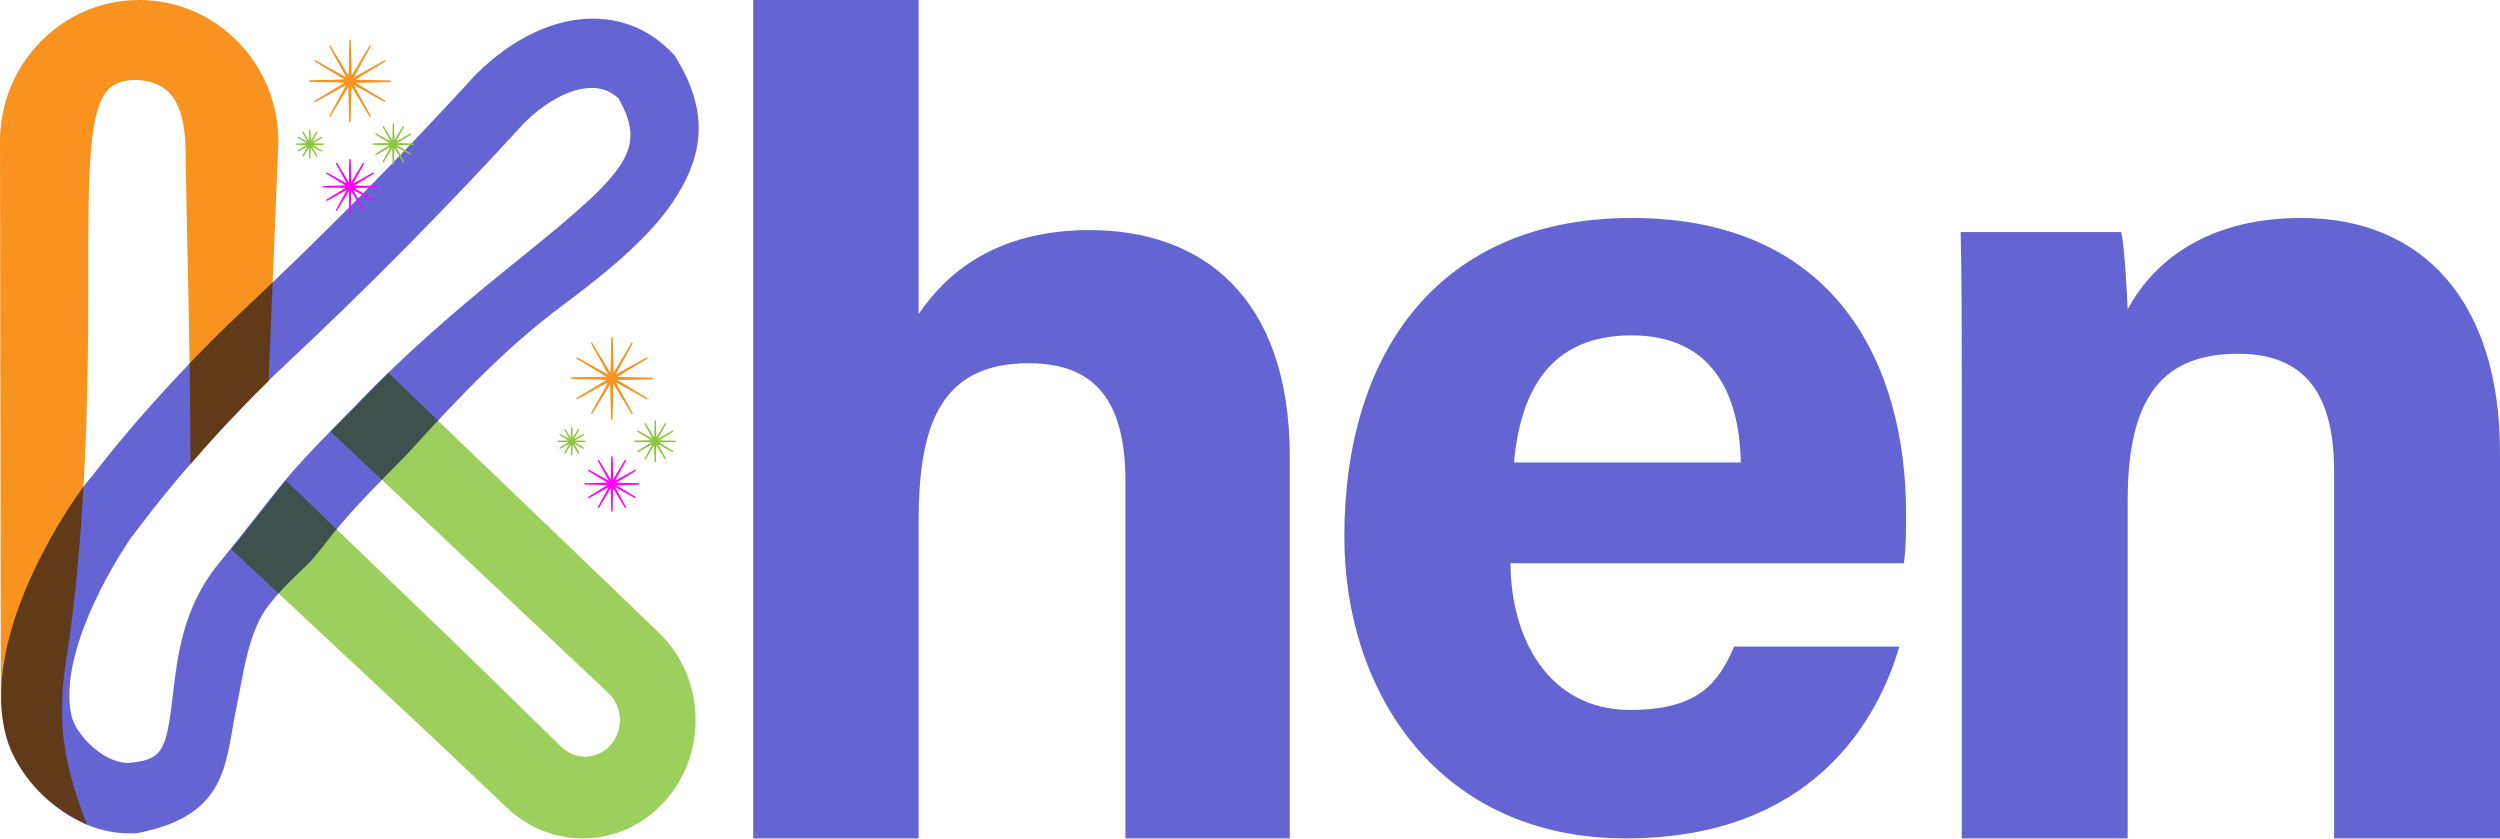
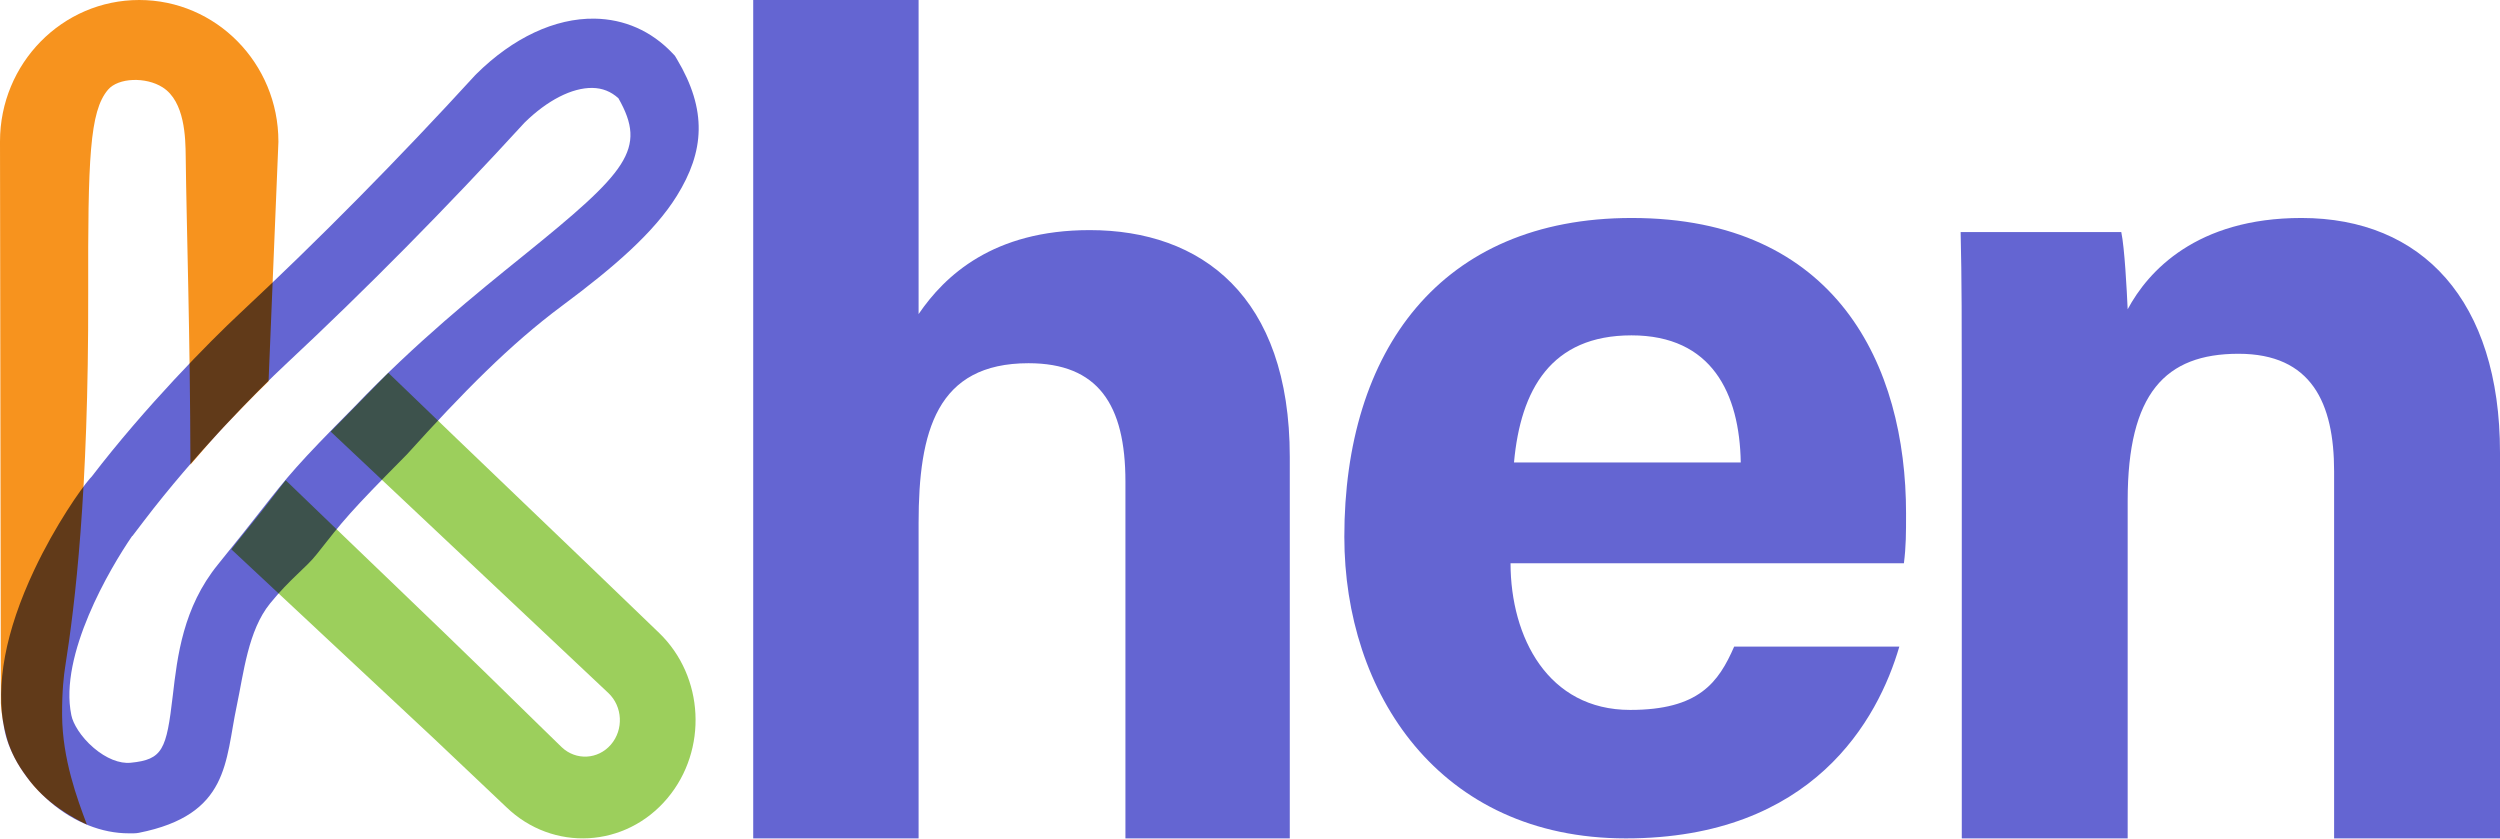
<svg xmlns="http://www.w3.org/2000/svg" xmlns:xlink="http://www.w3.org/1999/xlink" viewBox="0 0 894.57 300">
  <defs>
    <style>
      .cls-1 {
        fill: #9ccf5c;
      }

      .cls-2 {
        fill: #f0f;
      }

      .cls-3 {
        fill: #8cc63f;
      }

      .cls-4 {
        fill: url(#radial-gradient-7);
      }

      .cls-4, .cls-5, .cls-6, .cls-7, .cls-8, .cls-9, .cls-10, .cls-11 {
        opacity: 0;
      }

      .cls-5 {
        fill: url(#radial-gradient-5);
      }

      .cls-6 {
        fill: url(#radial-gradient-6);
      }

      .cls-7 {
        fill: url(#radial-gradient-4);
      }

      .cls-8 {
        fill: url(#radial-gradient-8);
      }

      .cls-9 {
        fill: url(#radial-gradient-3);
      }

      .cls-10 {
        fill: url(#radial-gradient-2);
      }

      .cls-12 {
        isolation: isolate;
      }

      .cls-13 {
        mix-blend-mode: multiply;
      }

      .cls-14 {
        fill: #6465d2;
      }

      .cls-15 {
        fill: #f7931e;
      }

      .cls-11 {
        fill: url(#radial-gradient);
      }
    
      .hen-p { fill: #6465d2; }
</style>
    <radialGradient id="radial-gradient" cx="34.35" cy="69.93" fx="34.35" fy="69.93" r="7.76" gradientTransform="translate(92.73 -40.59) scale(.95)" gradientUnits="userSpaceOnUse">
      <stop offset=".24" stop-color="#66cbe6" />
      <stop offset=".28" stop-color="#6bcce6" stop-opacity=".88" />
      <stop offset=".34" stop-color="#74cfe7" stop-opacity=".68" />
      <stop offset=".42" stop-color="#7dd1e9" stop-opacity=".49" />
      <stop offset=".49" stop-color="#84d3e9" stop-opacity=".34" />
      <stop offset=".57" stop-color="#8ad5ea" stop-opacity=".22" />
      <stop offset=".66" stop-color="#8ed6eb" stop-opacity=".12" />
      <stop offset=".75" stop-color="#91d7eb" stop-opacity=".05" />
      <stop offset=".85" stop-color="#93d7eb" stop-opacity=".01" />
      <stop offset="1" stop-color="#94d8ec" stop-opacity="0" />
    </radialGradient>
    <radialGradient id="radial-gradient-2" cx="46.91" cy="88.07" fx="46.91" fy="88.07" r="3.88" gradientTransform="translate(92.73 -40.59) scale(.95)" gradientUnits="userSpaceOnUse">
      <stop offset=".24" stop-color="#fff" />
      <stop offset=".3" stop-color="#fff" stop-opacity=".8" />
      <stop offset=".37" stop-color="#fff" stop-opacity=".61" />
      <stop offset=".44" stop-color="#fff" stop-opacity=".45" />
      <stop offset=".51" stop-color="#fff" stop-opacity=".31" />
      <stop offset=".59" stop-color="#fff" stop-opacity=".2" />
      <stop offset=".67" stop-color="#fff" stop-opacity=".11" />
      <stop offset=".76" stop-color="#fff" stop-opacity=".05" />
      <stop offset=".86" stop-color="#fff" stop-opacity=".01" />
      <stop offset="1" stop-color="#fff" stop-opacity="0" />
    </radialGradient>
    <radialGradient id="radial-gradient-3" cx="22.71" cy="88.07" fx="22.71" fy="88.07" r="2.59" xlink:href="#radial-gradient-2" />
    <radialGradient id="radial-gradient-4" cx="34.35" cy="100.32" fx="34.35" fy="100.32" r="5.17" xlink:href="#radial-gradient-2" />
    <radialGradient id="radial-gradient-5" cx="132.95" cy="188.63" fx="132.95" fy="188.63" xlink:href="#radial-gradient" />
    <radialGradient id="radial-gradient-6" cx="145.51" cy="206.78" fx="145.51" fy="206.78" r="3.88" xlink:href="#radial-gradient-2" />
    <radialGradient id="radial-gradient-7" cx="121.32" cy="206.78" fx="121.32" fy="206.78" r="2.59" xlink:href="#radial-gradient-2" />
    <radialGradient id="radial-gradient-8" cx="132.95" cy="219.02" fx="132.95" fy="219.02" r="5.17" xlink:href="#radial-gradient-2" />
  </defs>
  <g class="cls-12">
    <g id="Purple">
      <path class="hen-p" d="M328.7,0v112.39c9.38-13.77,26.71-30.05,61.22-30.05,39.86,0,71.6,23.48,71.6,81.18v136.48h-58.81v-127.67c0-27.66-9.86-42.36-34.68-42.36-32.88,0-39.33,24.35-39.33,57.17v112.86h-59.18V0h59.18Z" />
      <path class="hen-p" d="M540.51,201.56c.05,26.54,13.41,52.47,42.81,52.47,24.59,0,31.61-9.82,37.21-22.65h59.1c-7.56,25.97-30.86,68.62-97.86,68.62s-100.73-52.25-100.73-107.92c0-66.55,34.34-114.08,102.84-114.08,73.25,0,98.16,52.71,98.16,105.67,0,7.18,0,11.84-.77,17.89h-140.76ZM622.89,165.49c-.41-24.7-10.33-45.49-39.1-45.49s-39.68,19.41-42.04,45.49h81.14Z" />
      <path class="hen-p" d="M701.98,137.69c0-18.44,0-38.63-.41-54.66h57.48c1.19,5.6,1.97,20.67,2.29,27.64,7.29-13.63,24.64-32.67,62.19-32.67,43.06,0,71.04,29.45,71.04,83.97v138.03h-59.36v-131.35c0-24.39-8.03-42.06-34.22-42.06s-39.65,14.19-39.65,52.5v120.91h-59.36v-162.31Z" />
      <g>
        <path class="cls-15 p stem" d="M99.63,50.64l-3.53,85.78c-6.24,6.04-11.51,11.63-14.76,15.01-4.37,4.54-9.22,10.21-13.2,14.82-.11-47.11-1.39-84.88-1.69-110.32-.08-6.41-.23-19.61-8.29-24.7-6.01-3.8-15.83-3.45-19.51.87-6.6,7.74-7.2,24.6-7.09,73.14.17,71.28-4.74,111.33-8.26,133.53-.37,2.35-1.15,8.2-1.08,17.19.12,15.68,5.4,29.87,8.88,39.11-4.77-2.27-14.82-7.72-21.19-16.63-1.75-2.45-5.51-7.19-7.52-14.57-1.35-4.97-1.98-9.22-2.08-12.27C.2,184.62.1,117.63,0,50.64,0,22.67,22.3,0,49.81,0s49.81,22.67,49.81,50.64Z" />
        <path class="cls-1 p dn" d="M102.23,171.85c29.09,28.08,54.15,51.94,71.18,68.57,16.05,15.68,25.82,25.28,27.61,26.97,5.11,4.82,12.97,4.4,17.58-.95,4.61-5.36,4.21-13.63-.91-18.46-34.02-32.11-65.33-61.42-99.35-93.53,6.92-7.05,13.69-13.98,20.61-21.04,33.17,32.01,63.78,61.1,96.95,93.11,16.11,15.59,17.42,41.82,2.94,59.09h0c-14.97,17.86-41.03,19.29-57.7,3.17l-25.82-24.46-72.53-67.75c.46-.74,9.91-12.4,10.85-13.63" />
        <g class="cls-13">
          <path class="cls-14 p up" d="M46.1,298.19c-9.68,0-19.58-3.93-28.22-11.29-8.44-7.19-14.53-16.83-16.3-25.81-3.28-15.94.32-35.18,10.69-57.18,7.59-16.09,16.82-29.14,19.86-32.63.22-.26.45-.5.68-.73,19.07-24.89,42.19-48.32,52.93-58.33,28.38-26.5,56.74-55.2,84.29-85.31l.43-.44c13.11-12.97,28.13-20,42.26-19.8,10.69.16,20.31,4.4,27.82,12.28l.96,1.01.72,1.2c10.93,18.29,9.84,33.03-.02,48.91-8.07,13-22.3,25.4-41.09,39.36-18.7,13.9-35.37,30.9-55.52,53.19l-.6.61c-19.82,20.01-22.1,22.91-31.7,35.14-3.78,4.81-9.48,8.72-16.65,17.56-7.89,9.71-9.45,24.97-11.94,36.71-4.2,19.79-2.52,38.91-35.04,45.37-1.16.23-2.36.18-3.54.18ZM47.29,191.79c-7.96,11.59-26.21,42.59-21.77,64.08l.03.14c.54,2.78,3.27,7.6,7.99,11.61,4.44,3.78,9.26,5.72,13.24,5.31,11.48-1.14,12.79-4.68,15.05-24.05,1.63-14.04,3.67-31.52,16.15-46.88,7.04-8.68,11.68-14.58,15.41-19.33,10.06-12.8,12.77-16.25,33.52-37.21,22.2-23.16,43.3-40.2,60.26-53.89,37.37-30.17,44.45-38.24,34.12-56.41-2.68-2.43-5.74-3.64-9.33-3.7-7.29-.08-16.1,4.41-24.25,12.41-27.92,30.5-56.67,59.59-85.46,86.47-10.31,9.6-32.58,32.2-50.76,56.07l-4.1,5.38h-.09Z" />
        </g>
      </g>
      <g>
-         <g transform="translate(125.85 17.0) scale(1.3) translate(-125.85 -17.0)">
-           <g class="spark">
-             <g>
-               <polygon class="cls-15" stroke="#f7931e" stroke-width="0.5" stroke-linejoin="round" vector-effect="non-scaling-stroke" points="125.38 15.13 125.58 25.5 130.91 16.62 125.93 25.7 134.96 20.69 126.13 26.05 136.44 26.26 126.13 26.46 134.96 31.82 125.93 26.81 130.91 35.89 125.58 27.01 125.38 37.38 125.18 27.01 119.85 35.89 124.83 26.81 115.8 31.82 124.63 26.46 114.32 26.26 124.63 26.05 115.8 20.69 124.83 25.7 119.85 16.62 125.18 25.5 125.38 15.13" />
-               <polygon id="Star_2" data-name="Star 2" class="cls-15" points="125.61 14.26 125.84 25.82 137.31 26.49 125.82 26.72 125.15 38.26 124.93 26.7 113.45 26.02 124.94 25.8 125.61 14.26" />
-               <ellipse class="cls-11" cx="125.38" cy="26.26" rx="7.37" ry="7.42" />
-             </g>
-             <g>
-               <polygon class="cls-3" stroke="#8cc63f" stroke-width="0.5" stroke-linejoin="round" vector-effect="non-scaling-stroke" points="137.31 38.04 137.41 43.22 140.08 38.78 137.59 43.32 142.1 40.82 137.69 43.5 142.84 43.6 137.69 43.7 142.1 46.38 137.59 43.88 140.08 48.42 137.41 43.98 137.31 49.16 137.21 43.98 134.55 48.42 137.04 43.88 132.52 46.38 136.94 43.7 131.78 43.6 136.94 43.5 132.52 40.82 137.04 43.32 134.55 38.78 137.21 43.22 137.31 38.04" />
-               <polygon id="Star_2-2" data-name="Star 2" class="cls-3" points="137.43 37.6 137.54 43.38 143.28 43.72 137.53 43.83 137.2 49.6 137.08 43.82 131.35 43.48 137.09 43.37 137.43 37.6" />
-               <ellipse class="cls-10" cx="137.31" cy="43.6" rx="3.69" ry="3.71" />
-             </g>
-             <g>
-               <polygon class="cls-3" stroke="#8cc63f" stroke-width="0.5" stroke-linejoin="round" vector-effect="non-scaling-stroke" points="114.32 39.89 114.39 43.35 116.16 40.39 114.5 43.42 117.51 41.75 114.57 43.53 118.01 43.6 114.57 43.67 117.51 45.46 114.5 43.79 116.16 46.81 114.39 43.85 114.32 47.31 114.25 43.85 112.48 46.81 114.14 43.79 111.13 45.46 114.07 43.67 110.63 43.6 114.07 43.53 111.13 41.75 114.14 43.42 112.48 40.39 114.25 43.35 114.32 39.89" />
-               <polygon id="Star_2-3" data-name="Star 2" class="cls-3" points="114.4 39.6 114.47 43.45 118.3 43.68 114.47 43.75 114.24 47.6 114.17 43.75 110.34 43.52 114.18 43.45 114.4 39.6" />
-               <ellipse class="cls-9" cx="114.32" cy="43.6" rx="2.46" ry="2.47" />
-             </g>
-             <g>
-               <polygon class="cls-2" stroke="#f0f" stroke-width="0.5" stroke-linejoin="round" vector-effect="non-scaling-stroke" points="125.38 47.89 125.52 54.81 129.07 48.89 125.75 54.94 131.77 51.6 125.88 55.18 132.76 55.31 125.88 55.45 131.77 59.02 125.75 55.68 129.07 61.73 125.52 55.81 125.38 62.73 125.25 55.81 121.69 61.73 125.01 55.68 118.99 59.02 124.88 55.45 118.01 55.31 124.88 55.18 118.99 51.6 125.01 54.94 121.69 48.89 125.25 54.81 125.38 47.89" />
-               <polygon id="Star_2-4" data-name="Star 2" class="cls-2" points="125.54 47.31 125.68 55.02 133.33 55.47 125.67 55.62 125.23 63.31 125.08 55.6 117.43 55.15 125.09 55 125.54 47.31" />
-               <ellipse class="cls-7" cx="125.38" cy="55.31" rx="4.92" ry="4.94" />
-             </g>
-           </g>
-         </g>
-         <g transform="translate(219.53 154.25) scale(1.3) translate(-219.53 -154.25)">
-           <g class="spark b">
-             <g>
-               <polygon class="cls-15" stroke="#f7931e" stroke-width="0.5" stroke-linejoin="round" vector-effect="non-scaling-stroke" points="219.09 128.61 219.29 138.98 224.62 130.1 219.64 139.18 228.67 134.17 219.84 139.53 230.15 139.73 219.84 139.93 228.67 145.29 219.64 140.28 224.62 149.37 219.29 140.49 219.09 150.86 218.89 140.49 213.56 149.37 218.54 140.28 209.51 145.29 218.34 139.93 208.03 139.73 218.34 139.53 209.51 134.17 218.54 139.18 213.56 130.1 218.89 138.98 219.09 128.61" />
-               <polygon id="Star_2-5" data-name="Star 2" class="cls-15" points="219.32 127.73 219.55 139.29 231.02 139.96 219.53 140.19 218.86 151.73 218.64 140.17 207.16 139.5 218.65 139.27 219.32 127.73" />
-               <ellipse class="cls-5" cx="219.09" cy="139.73" rx="7.37" ry="7.42" />
-             </g>
-             <g>
-               <polygon class="cls-3" stroke="#8cc63f" stroke-width="0.5" stroke-linejoin="round" vector-effect="non-scaling-stroke" points="231.02 151.51 231.12 156.7 233.79 152.26 231.3 156.8 235.81 154.29 231.4 156.97 236.55 157.08 231.4 157.18 235.81 159.86 231.3 157.35 233.79 161.89 231.12 157.45 231.02 162.64 230.92 157.45 228.26 161.89 230.75 157.35 226.23 159.86 230.65 157.18 225.49 157.08 230.65 156.97 226.23 154.29 230.75 156.8 228.26 152.26 230.92 156.7 231.02 151.51" />
-               <polygon id="Star_2-6" data-name="Star 2" class="cls-3" points="231.14 151.08 231.25 156.86 236.99 157.19 231.24 157.31 230.91 163.08 230.79 157.3 225.06 156.96 230.8 156.85 231.14 151.08" />
-               <ellipse class="cls-6" cx="231.02" cy="157.08" rx="3.69" ry="3.71" />
-             </g>
-             <g>
-               <polygon class="cls-3" stroke="#8cc63f" stroke-width="0.5" stroke-linejoin="round" vector-effect="non-scaling-stroke" points="208.03 153.37 208.1 156.82 209.87 153.86 208.21 156.89 211.22 155.22 208.28 157.01 211.72 157.08 208.28 157.14 211.22 158.93 208.21 157.26 209.87 160.29 208.1 157.33 208.03 160.78 207.96 157.33 206.19 160.29 207.85 157.26 204.84 158.93 207.78 157.14 204.34 157.08 207.78 157.01 204.84 155.22 207.85 156.89 206.19 153.86 207.96 156.82 208.03 153.37" />
-               <polygon id="Star_2-7" data-name="Star 2" class="cls-3" points="208.11 153.08 208.18 156.93 212.01 157.15 208.18 157.23 207.95 161.08 207.88 157.22 204.05 157 207.88 156.92 208.11 153.08" />
-               <ellipse class="cls-4" cx="208.03" cy="157.08" rx="2.46" ry="2.47" />
-             </g>
-             <g>
-               <polygon class="cls-2" stroke="#f0f" stroke-width="0.5" stroke-linejoin="round" vector-effect="non-scaling-stroke" points="219.09 161.37 219.22 168.28 222.78 162.36 219.46 168.42 225.48 165.08 219.59 168.65 226.46 168.78 219.59 168.92 225.48 172.49 219.46 169.15 222.78 175.21 219.22 169.29 219.09 176.2 218.96 169.29 215.4 175.21 218.72 169.15 212.7 172.49 218.59 168.92 211.72 168.78 218.59 168.65 212.7 165.08 218.72 168.42 215.4 162.36 218.96 168.28 219.09 161.37" />
-               <polygon id="Star_2-8" data-name="Star 2" class="cls-2" points="219.24 160.78 219.39 168.49 227.04 168.94 219.38 169.09 218.94 176.78 218.79 169.08 211.14 168.63 218.8 168.48 219.24 160.78" />
-               <ellipse class="cls-8" cx="219.09" cy="168.78" rx="4.92" ry="4.94" />
-             </g>
-           </g>
-         </g>
+         
+         
      </g>
    </g>
  </g>
</svg>
